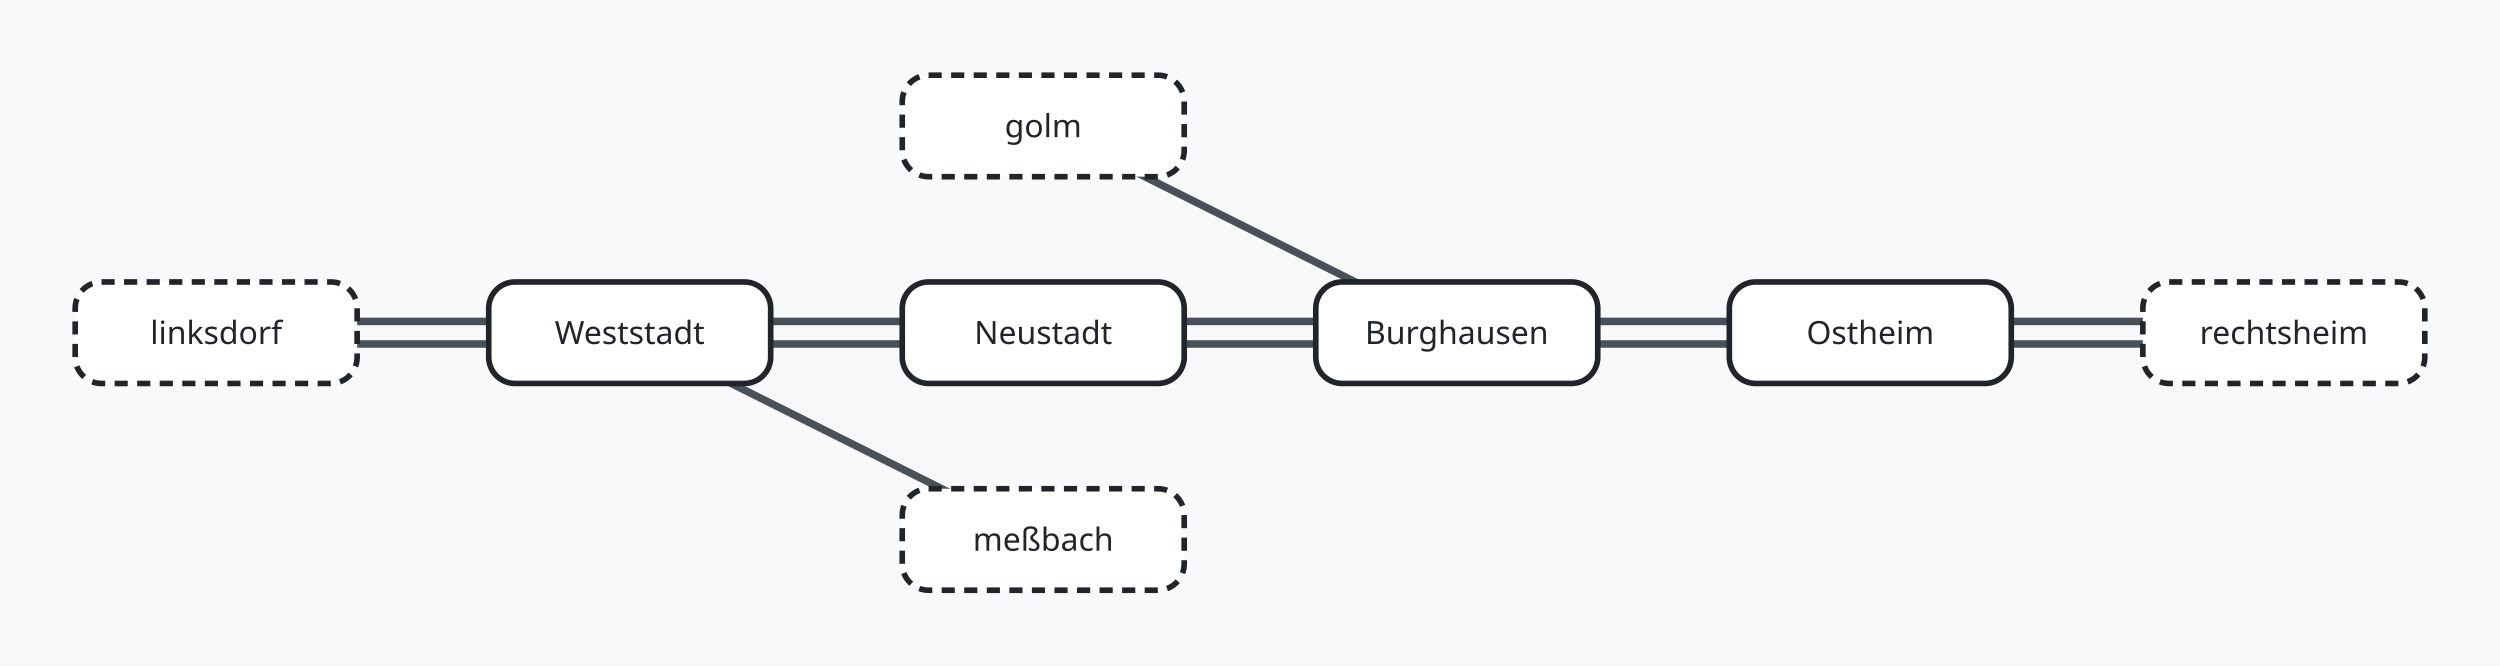
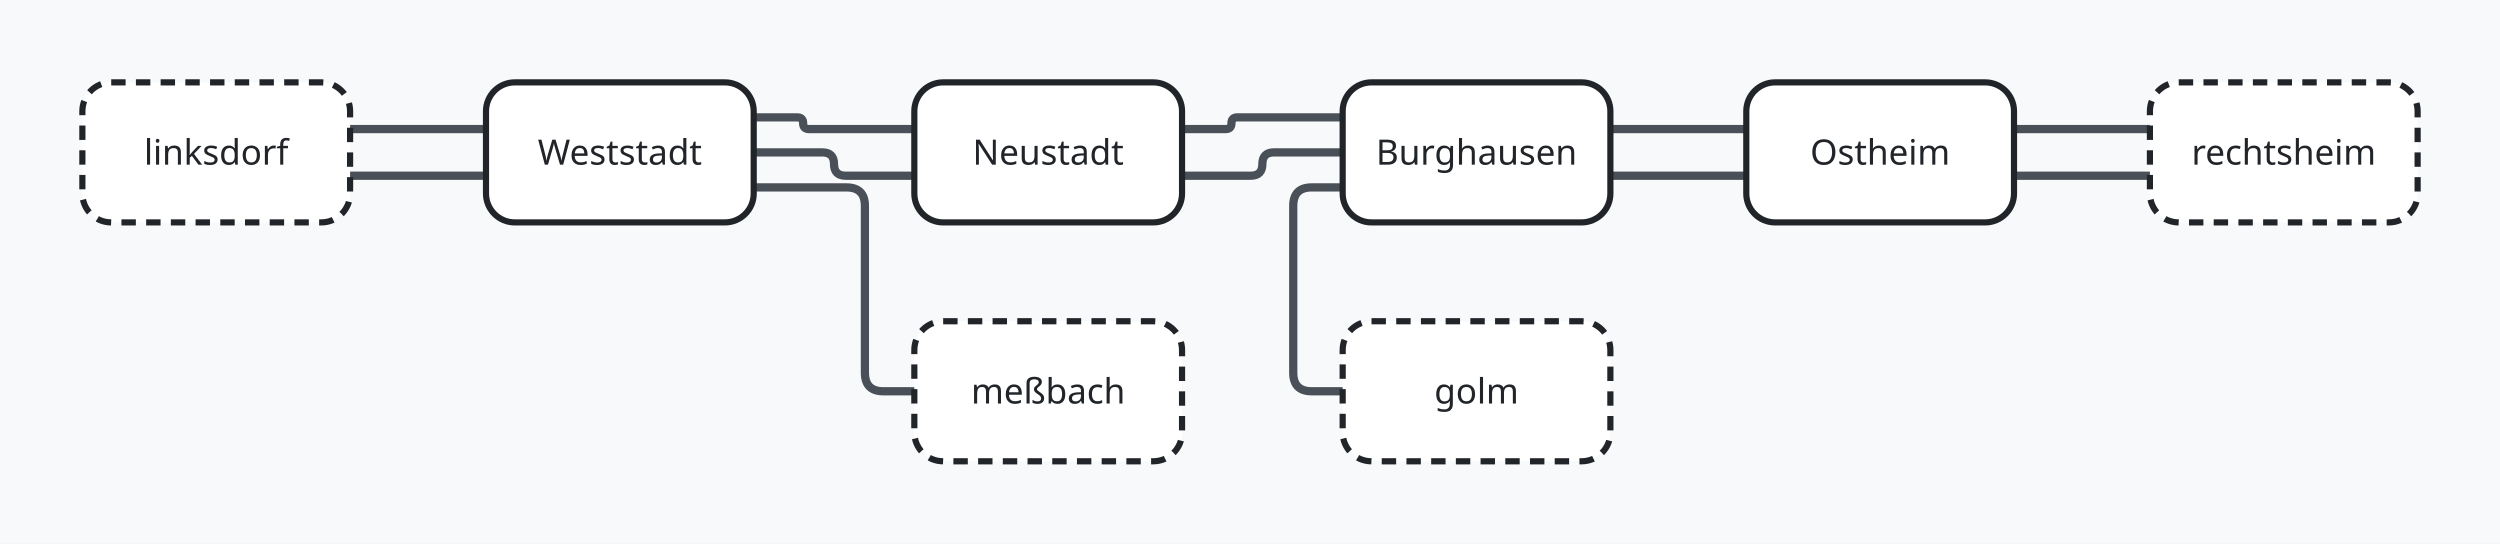
- <svg xmlns="http://www.w3.org/2000/svg" viewBox="0 0 1330 354" role="img">
+ <svg xmlns="http://www.w3.org/2000/svg" viewBox="0 0 1214 264" role="img">
  <rect width="100%" height="100%" fill="#f8f9fa" />
-   <line x1="115" y1="171" x2="335" y2="171" stroke="#495057" stroke-width="4" />
-   <line x1="115" y1="183" x2="335" y2="183" stroke="#495057" stroke-width="4" />
-   <line x1="555" y1="183" x2="335" y2="183" stroke="#495057" stroke-width="4" />
-   <line x1="555" y1="171" x2="335" y2="171" stroke="#495057" stroke-width="4" />
-   <line x1="555" y1="287" x2="335" y2="177" stroke="#495057" stroke-width="4" />
-   <line x1="775" y1="183" x2="555" y2="183" stroke="#495057" stroke-width="4" />
-   <line x1="775" y1="171" x2="555" y2="171" stroke="#495057" stroke-width="4" />
-   <line x1="775" y1="177" x2="555" y2="67" stroke="#495057" stroke-width="4" />
-   <line x1="775" y1="171" x2="995" y2="171" stroke="#495057" stroke-width="4" />
-   <line x1="775" y1="183" x2="995" y2="183" stroke="#495057" stroke-width="4" />
-   <line x1="995" y1="171" x2="1215" y2="171" stroke="#495057" stroke-width="4" />
-   <line x1="995" y1="183" x2="1215" y2="183" stroke="#495057" stroke-width="4" />
-   <rect x="700" y="150" width="150" height="54" rx="14" fill="#ffffff" stroke="#212529" stroke-width="3" />
-   <text x="775" y="183" text-anchor="middle" font-family="sans-serif" font-size="17" fill="#212529">Burghausen</text>
-   <rect x="480" y="40" width="150" height="54" rx="14" fill="#ffffff" stroke="#212529" stroke-width="3" stroke-dasharray="7 5" />
-   <text x="555" y="73" text-anchor="middle" font-family="sans-serif" font-size="17" fill="#212529">golm</text>
-   <rect x="40" y="150" width="150" height="54" rx="14" fill="#ffffff" stroke="#212529" stroke-width="3" stroke-dasharray="7 5" />
-   <text x="115" y="183" text-anchor="middle" font-family="sans-serif" font-size="17" fill="#212529">linksdorf</text>
-   <rect x="480" y="260" width="150" height="54" rx="14" fill="#ffffff" stroke="#212529" stroke-width="3" stroke-dasharray="7 5" />
-   <text x="555" y="293" text-anchor="middle" font-family="sans-serif" font-size="17" fill="#212529">meßbach</text>
-   <rect x="480" y="150" width="150" height="54" rx="14" fill="#ffffff" stroke="#212529" stroke-width="3" />
-   <text x="555" y="183" text-anchor="middle" font-family="sans-serif" font-size="17" fill="#212529">Neustadt</text>
-   <rect x="920" y="150" width="150" height="54" rx="14" fill="#ffffff" stroke="#212529" stroke-width="3" />
-   <text x="995" y="183" text-anchor="middle" font-family="sans-serif" font-size="17" fill="#212529">Ostheim</text>
-   <rect x="1140" y="150" width="150" height="54" rx="14" fill="#ffffff" stroke="#212529" stroke-width="3" stroke-dasharray="7 5" />
-   <text x="1215" y="183" text-anchor="middle" font-family="sans-serif" font-size="17" fill="#212529">rechtsheim</text>
-   <rect x="260" y="150" width="150" height="54" rx="14" fill="#ffffff" stroke="#212529" stroke-width="3" />
-   <text x="335" y="183" text-anchor="middle" font-family="sans-serif" font-size="17" fill="#212529">Weststadt</text>
+   <path d="M 170 85.33 L 236 85.33" fill="none" stroke="#495057" stroke-width="4" stroke-linecap="round" stroke-linejoin="round" />
+   <path d="M 236 62.67 L 170 62.67" fill="none" stroke="#495057" stroke-width="4" stroke-linecap="round" stroke-linejoin="round" />
+   <path d="M 366 74 L 399.33 74 Q 405 74 405 79.67 L 405 79.67 Q 405 85.33 410.67 85.33 L 444 85.33" fill="none" stroke="#495057" stroke-width="4" stroke-linecap="round" stroke-linejoin="round" />
+   <path d="M 444 62.67 L 392.83 62.67 Q 390 62.67 390 59.83 L 390 59.83 Q 390 57 387.17 57 L 366 57" fill="none" stroke="#495057" stroke-width="4" stroke-linecap="round" stroke-linejoin="round" />
+   <path d="M 366 91 L 411 91 Q 420 91 420 100 L 420 181 Q 420 190 429 190 L 444 190" fill="none" stroke="#495057" stroke-width="4" stroke-linecap="round" stroke-linejoin="round" />
+   <path d="M 574 85.33 L 607.33 85.33 Q 613 85.33 613 79.67 L 613 79.67 Q 613 74 618.67 74 L 652 74" fill="none" stroke="#495057" stroke-width="4" stroke-linecap="round" stroke-linejoin="round" />
+   <path d="M 652 57 L 600.83 57 Q 598 57 598 59.83 L 598 59.83 Q 598 62.67 595.17 62.67 L 574 62.67" fill="none" stroke="#495057" stroke-width="4" stroke-linecap="round" stroke-linejoin="round" />
+   <path d="M 652 91 L 637 91 Q 628 91 628 100 L 628 181 Q 628 190 637 190 L 652 190" fill="none" stroke="#495057" stroke-width="4" stroke-linecap="round" stroke-linejoin="round" />
+   <path d="M 782 85.33 L 848 85.33" fill="none" stroke="#495057" stroke-width="4" stroke-linecap="round" stroke-linejoin="round" />
+   <path d="M 848 62.67 L 782 62.67" fill="none" stroke="#495057" stroke-width="4" stroke-linecap="round" stroke-linejoin="round" />
+   <path d="M 978 85.33 L 1044 85.33" fill="none" stroke="#495057" stroke-width="4" stroke-linecap="round" stroke-linejoin="round" />
+   <path d="M 1044 62.67 L 978 62.67" fill="none" stroke="#495057" stroke-width="4" stroke-linecap="round" stroke-linejoin="round" />
+   <rect x="652" y="40" width="130" height="68" rx="14" fill="#ffffff" stroke="#212529" stroke-width="3" />
+   <text x="717" y="79.95" text-anchor="middle" font-family="sans-serif" font-size="17" fill="#212529">Burghausen</text>
+   <rect x="652" y="156" width="130" height="68" rx="14" fill="#ffffff" stroke="#212529" stroke-width="3" stroke-dasharray="7 5" />
+   <text x="717" y="195.95" text-anchor="middle" font-family="sans-serif" font-size="17" fill="#212529">golm</text>
+   <rect x="40" y="40" width="130" height="68" rx="14" fill="#ffffff" stroke="#212529" stroke-width="3" stroke-dasharray="7 5" />
+   <text x="105" y="79.95" text-anchor="middle" font-family="sans-serif" font-size="17" fill="#212529">linksdorf</text>
+   <rect x="444" y="156" width="130" height="68" rx="14" fill="#ffffff" stroke="#212529" stroke-width="3" stroke-dasharray="7 5" />
+   <text x="509" y="195.95" text-anchor="middle" font-family="sans-serif" font-size="17" fill="#212529">meßbach</text>
+   <rect x="444" y="40" width="130" height="68" rx="14" fill="#ffffff" stroke="#212529" stroke-width="3" />
+   <text x="509" y="79.95" text-anchor="middle" font-family="sans-serif" font-size="17" fill="#212529">Neustadt</text>
+   <rect x="848" y="40" width="130" height="68" rx="14" fill="#ffffff" stroke="#212529" stroke-width="3" />
+   <text x="913" y="79.95" text-anchor="middle" font-family="sans-serif" font-size="17" fill="#212529">Ostheim</text>
+   <rect x="1044" y="40" width="130" height="68" rx="14" fill="#ffffff" stroke="#212529" stroke-width="3" stroke-dasharray="7 5" />
+   <text x="1109" y="79.95" text-anchor="middle" font-family="sans-serif" font-size="17" fill="#212529">rechtsheim</text>
+   <rect x="236" y="40" width="130" height="68" rx="14" fill="#ffffff" stroke="#212529" stroke-width="3" />
+   <text x="301" y="79.95" text-anchor="middle" font-family="sans-serif" font-size="17" fill="#212529">Weststadt</text>
</svg>
